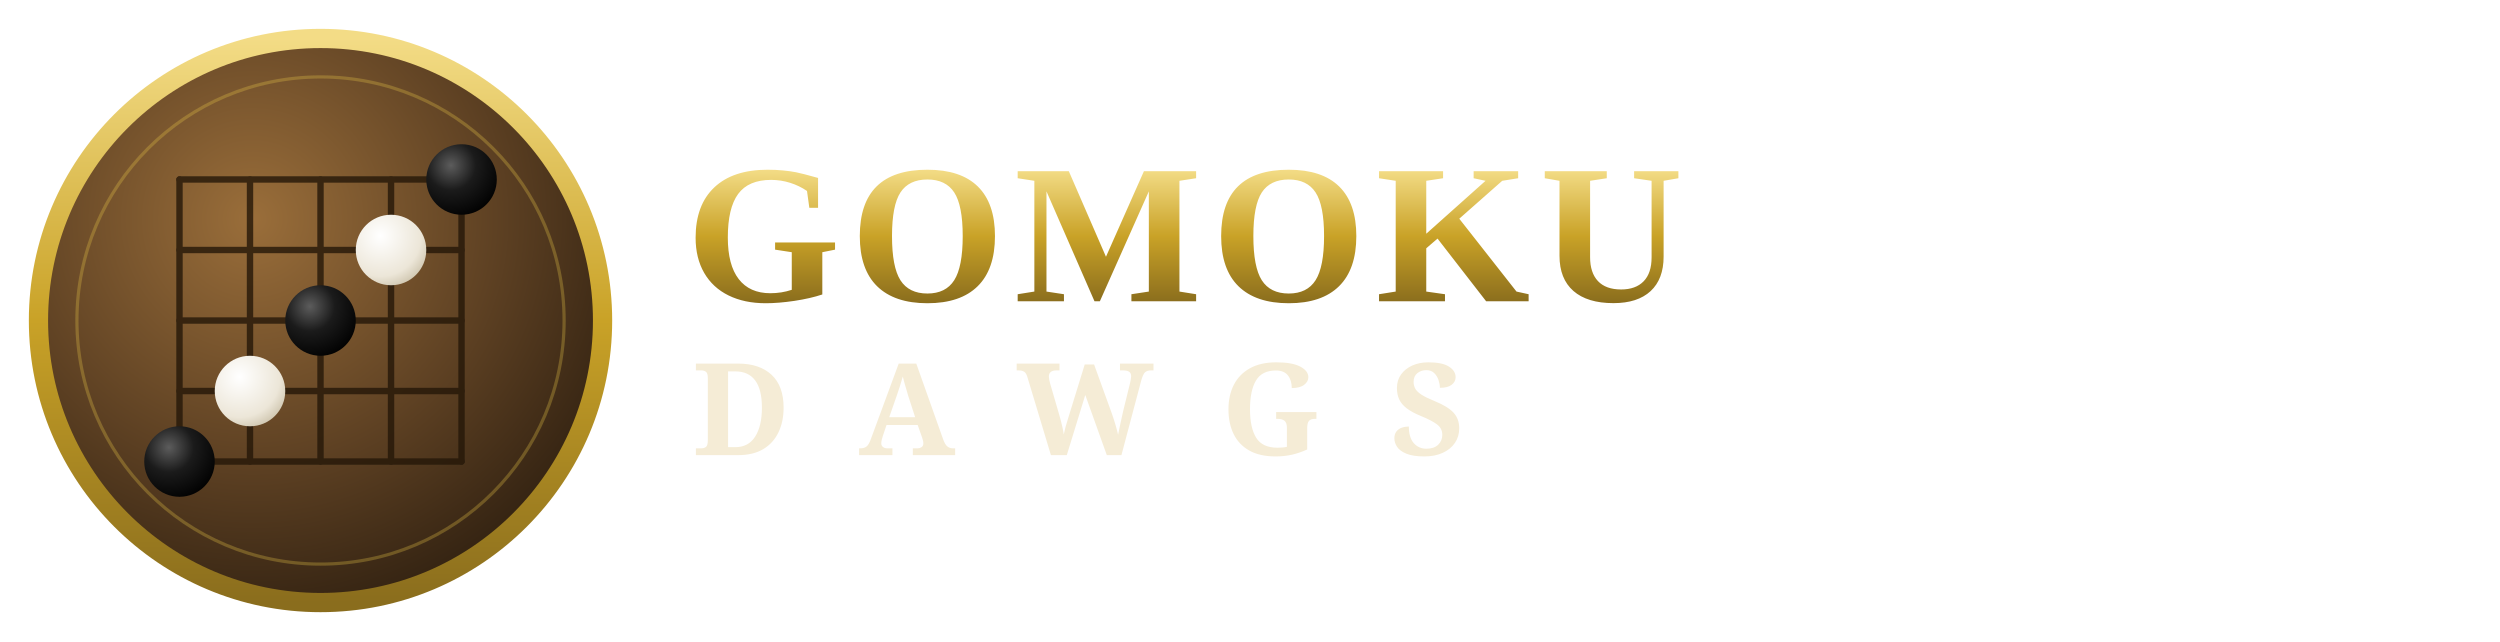
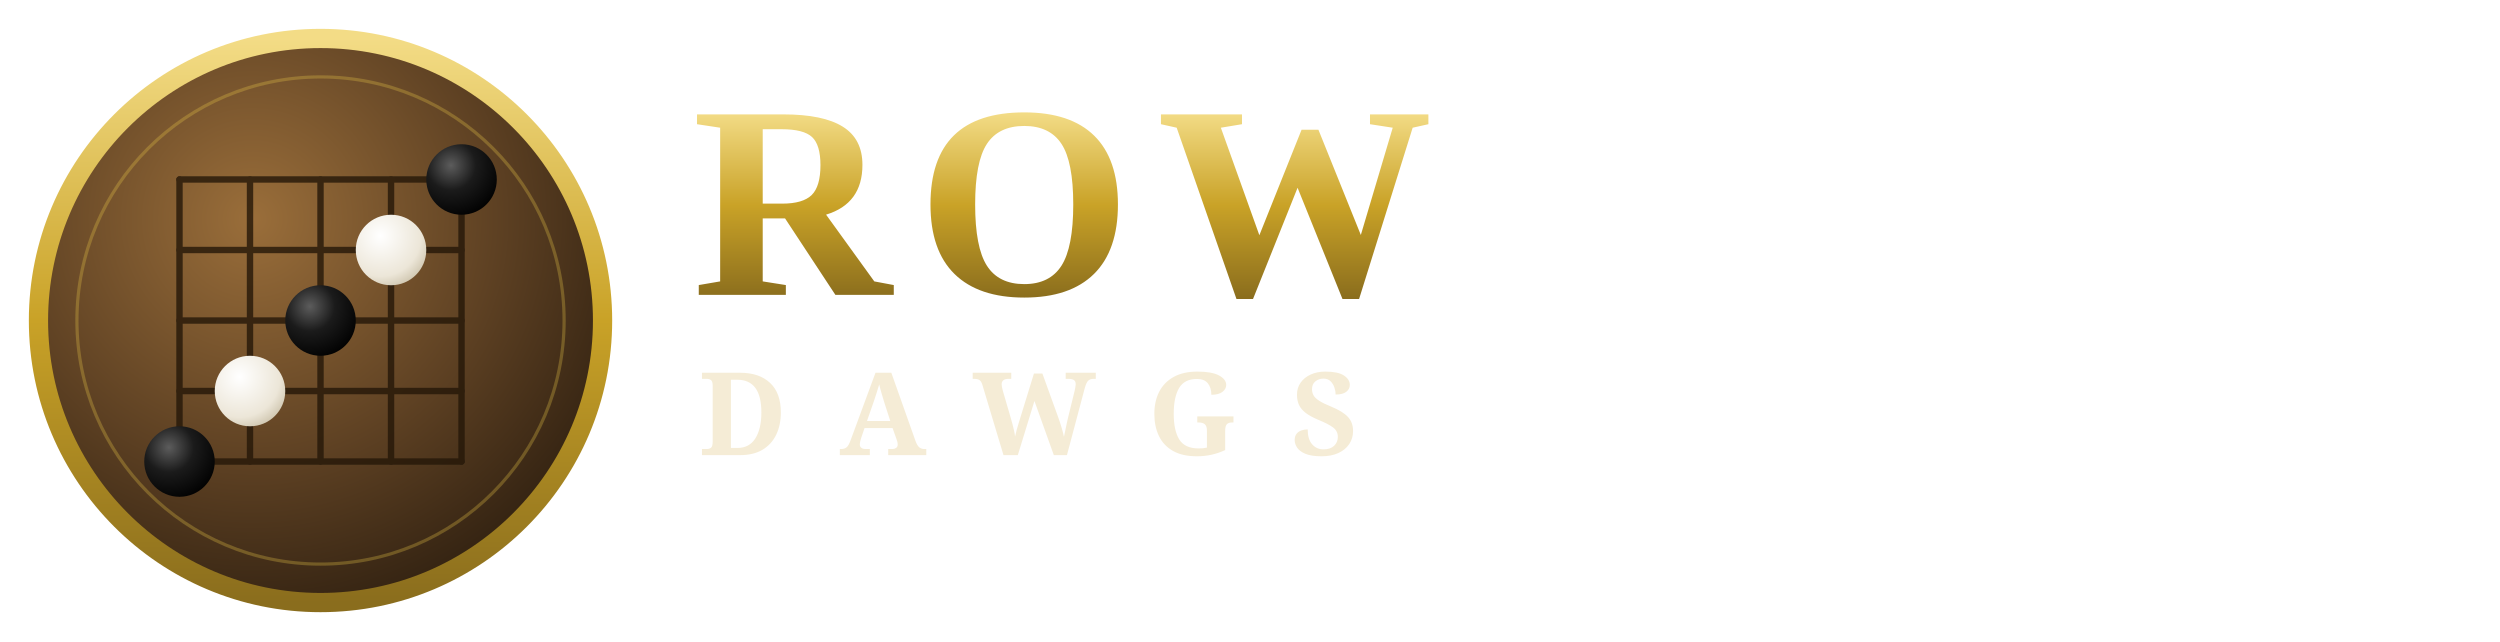
<svg xmlns="http://www.w3.org/2000/svg" viewBox="0 0 780 200" fill="none">
  <defs>
    <radialGradient id="lwood" cx="38%" cy="32%" r="78%">
      <stop offset="0" stop-color="#9a6e3a" />
      <stop offset="55%" stop-color="#5e4123" />
      <stop offset="100%" stop-color="#2a1c0e" />
    </radialGradient>
    <linearGradient id="lgold" x1="0" y1="0" x2="0" y2="1">
      <stop offset="0" stop-color="#f3dc86" />
      <stop offset="50%" stop-color="#c9a227" />
      <stop offset="1" stop-color="#8a6d1d" />
    </linearGradient>
    <radialGradient id="lblack" cx="35%" cy="30%" r="78%">
      <stop offset="0" stop-color="#5c5c5c" />
      <stop offset="45%" stop-color="#1b1b1b" />
      <stop offset="100%" stop-color="#000000" />
    </radialGradient>
    <radialGradient id="lwhite" cx="35%" cy="30%" r="82%">
      <stop offset="0" stop-color="#ffffff" />
      <stop offset="70%" stop-color="#ece6d8" />
      <stop offset="100%" stop-color="#c7bda4" />
    </radialGradient>
  </defs>
  <circle cx="100" cy="100" r="88" fill="url(#lwood)" stroke="url(#lgold)" stroke-width="6" />
  <circle cx="100" cy="100" r="76" fill="none" stroke="#e8c547" stroke-width="1" opacity="0.3" />
  <g stroke="#241708" stroke-width="2" opacity="0.8" stroke-linecap="round">
    <line x1="56" y1="56" x2="144" y2="56" />
    <line x1="56" y1="78" x2="144" y2="78" />
    <line x1="56" y1="100" x2="144" y2="100" />
    <line x1="56" y1="122" x2="144" y2="122" />
    <line x1="56" y1="144" x2="144" y2="144" />
    <line x1="56" y1="56" x2="56" y2="144" />
    <line x1="78" y1="56" x2="78" y2="144" />
    <line x1="100" y1="56" x2="100" y2="144" />
    <line x1="122" y1="56" x2="122" y2="144" />
    <line x1="144" y1="56" x2="144" y2="144" />
  </g>
  <circle cx="56" cy="144" r="11" fill="url(#lblack)" />
  <circle cx="78" cy="122" r="11" fill="url(#lwhite)" />
  <circle cx="100" cy="100" r="11" fill="url(#lblack)" />
  <circle cx="122" cy="78" r="11" fill="url(#lwhite)" />
  <circle cx="144" cy="56" r="11" fill="url(#lblack)" />
-   <text x="214" y="94" font-family="Cinzel, Georgia, 'Times New Roman', serif" font-size="62" font-weight="700" letter-spacing="3" fill="url(#lgold)">GOMOKU</text>
-   <text x="216" y="142" font-family="Cinzel, Georgia, serif" font-size="40" font-weight="600" letter-spacing="22" fill="#f5ecd6">DAWGS</text>
+   <text x="216" y="92" font-family="Cinzel, Georgia, 'Times New Roman', serif" font-size="86" font-weight="700" letter-spacing="8" fill="url(#lgold)">ROW</text>
+   <text x="218" y="142" font-family="Cinzel, Georgia, serif" font-size="36" font-weight="600" letter-spacing="17" fill="#f5ecd6">DAWGS</text>
</svg>
